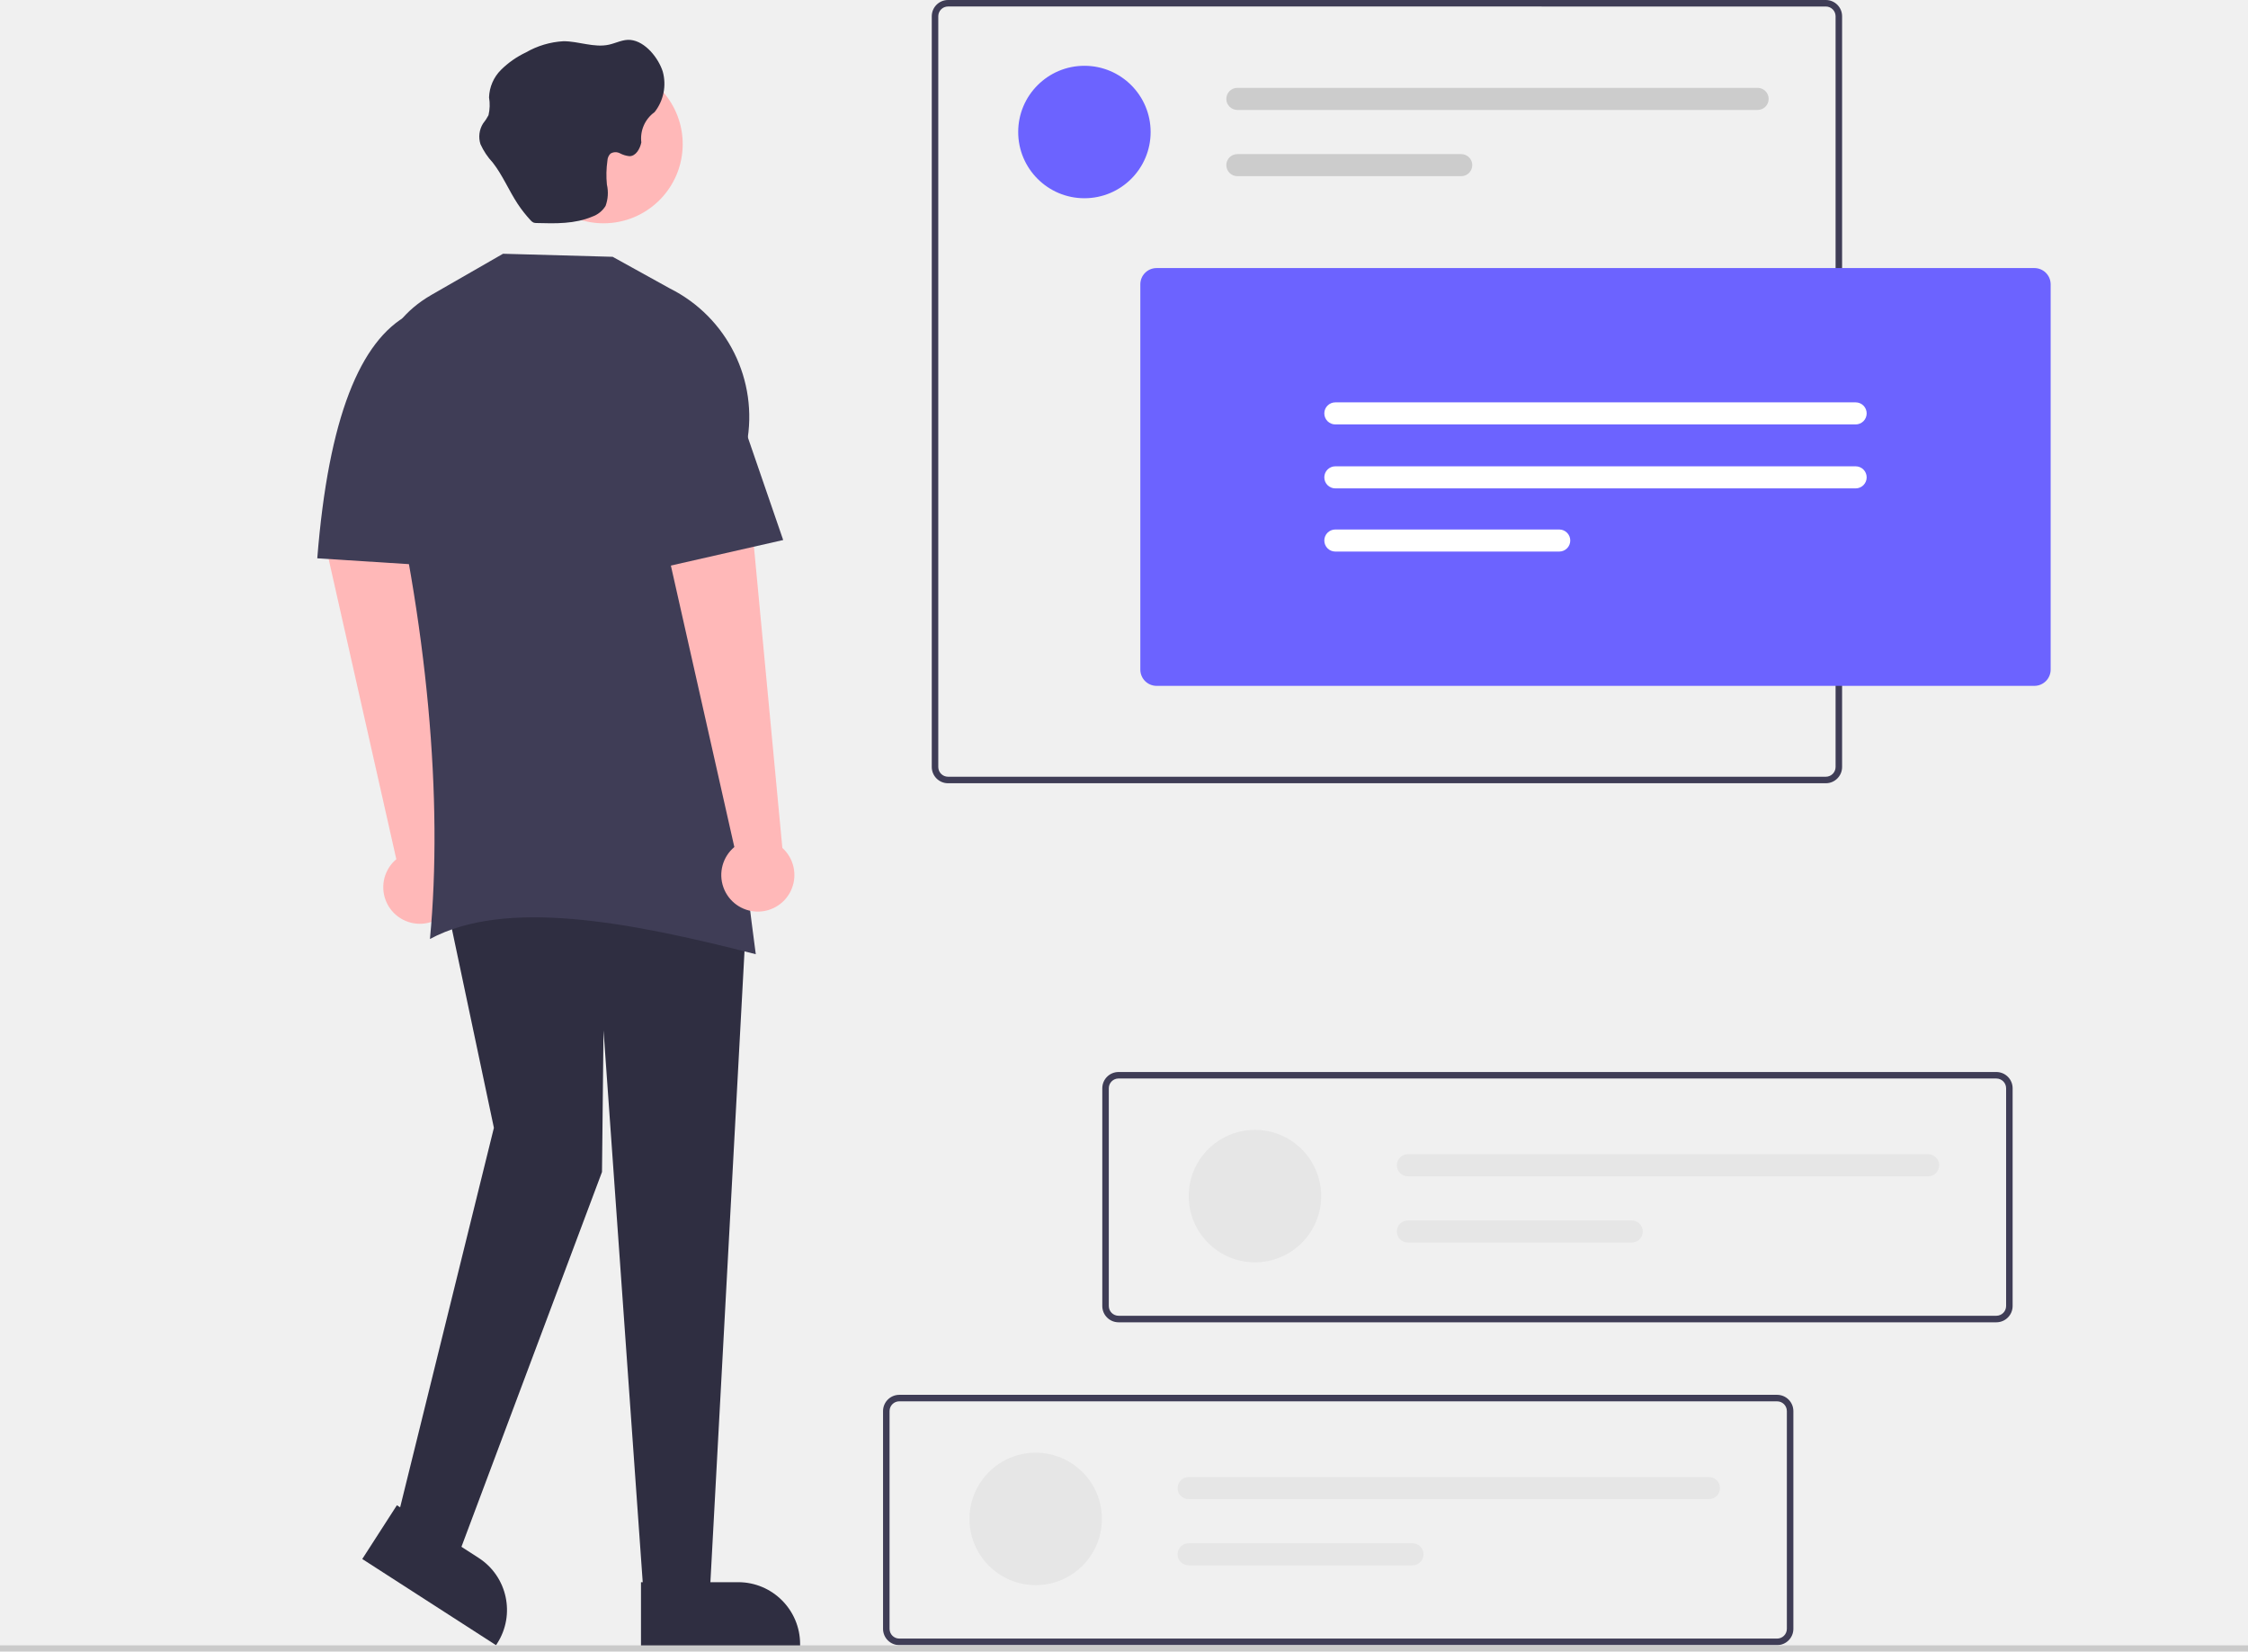
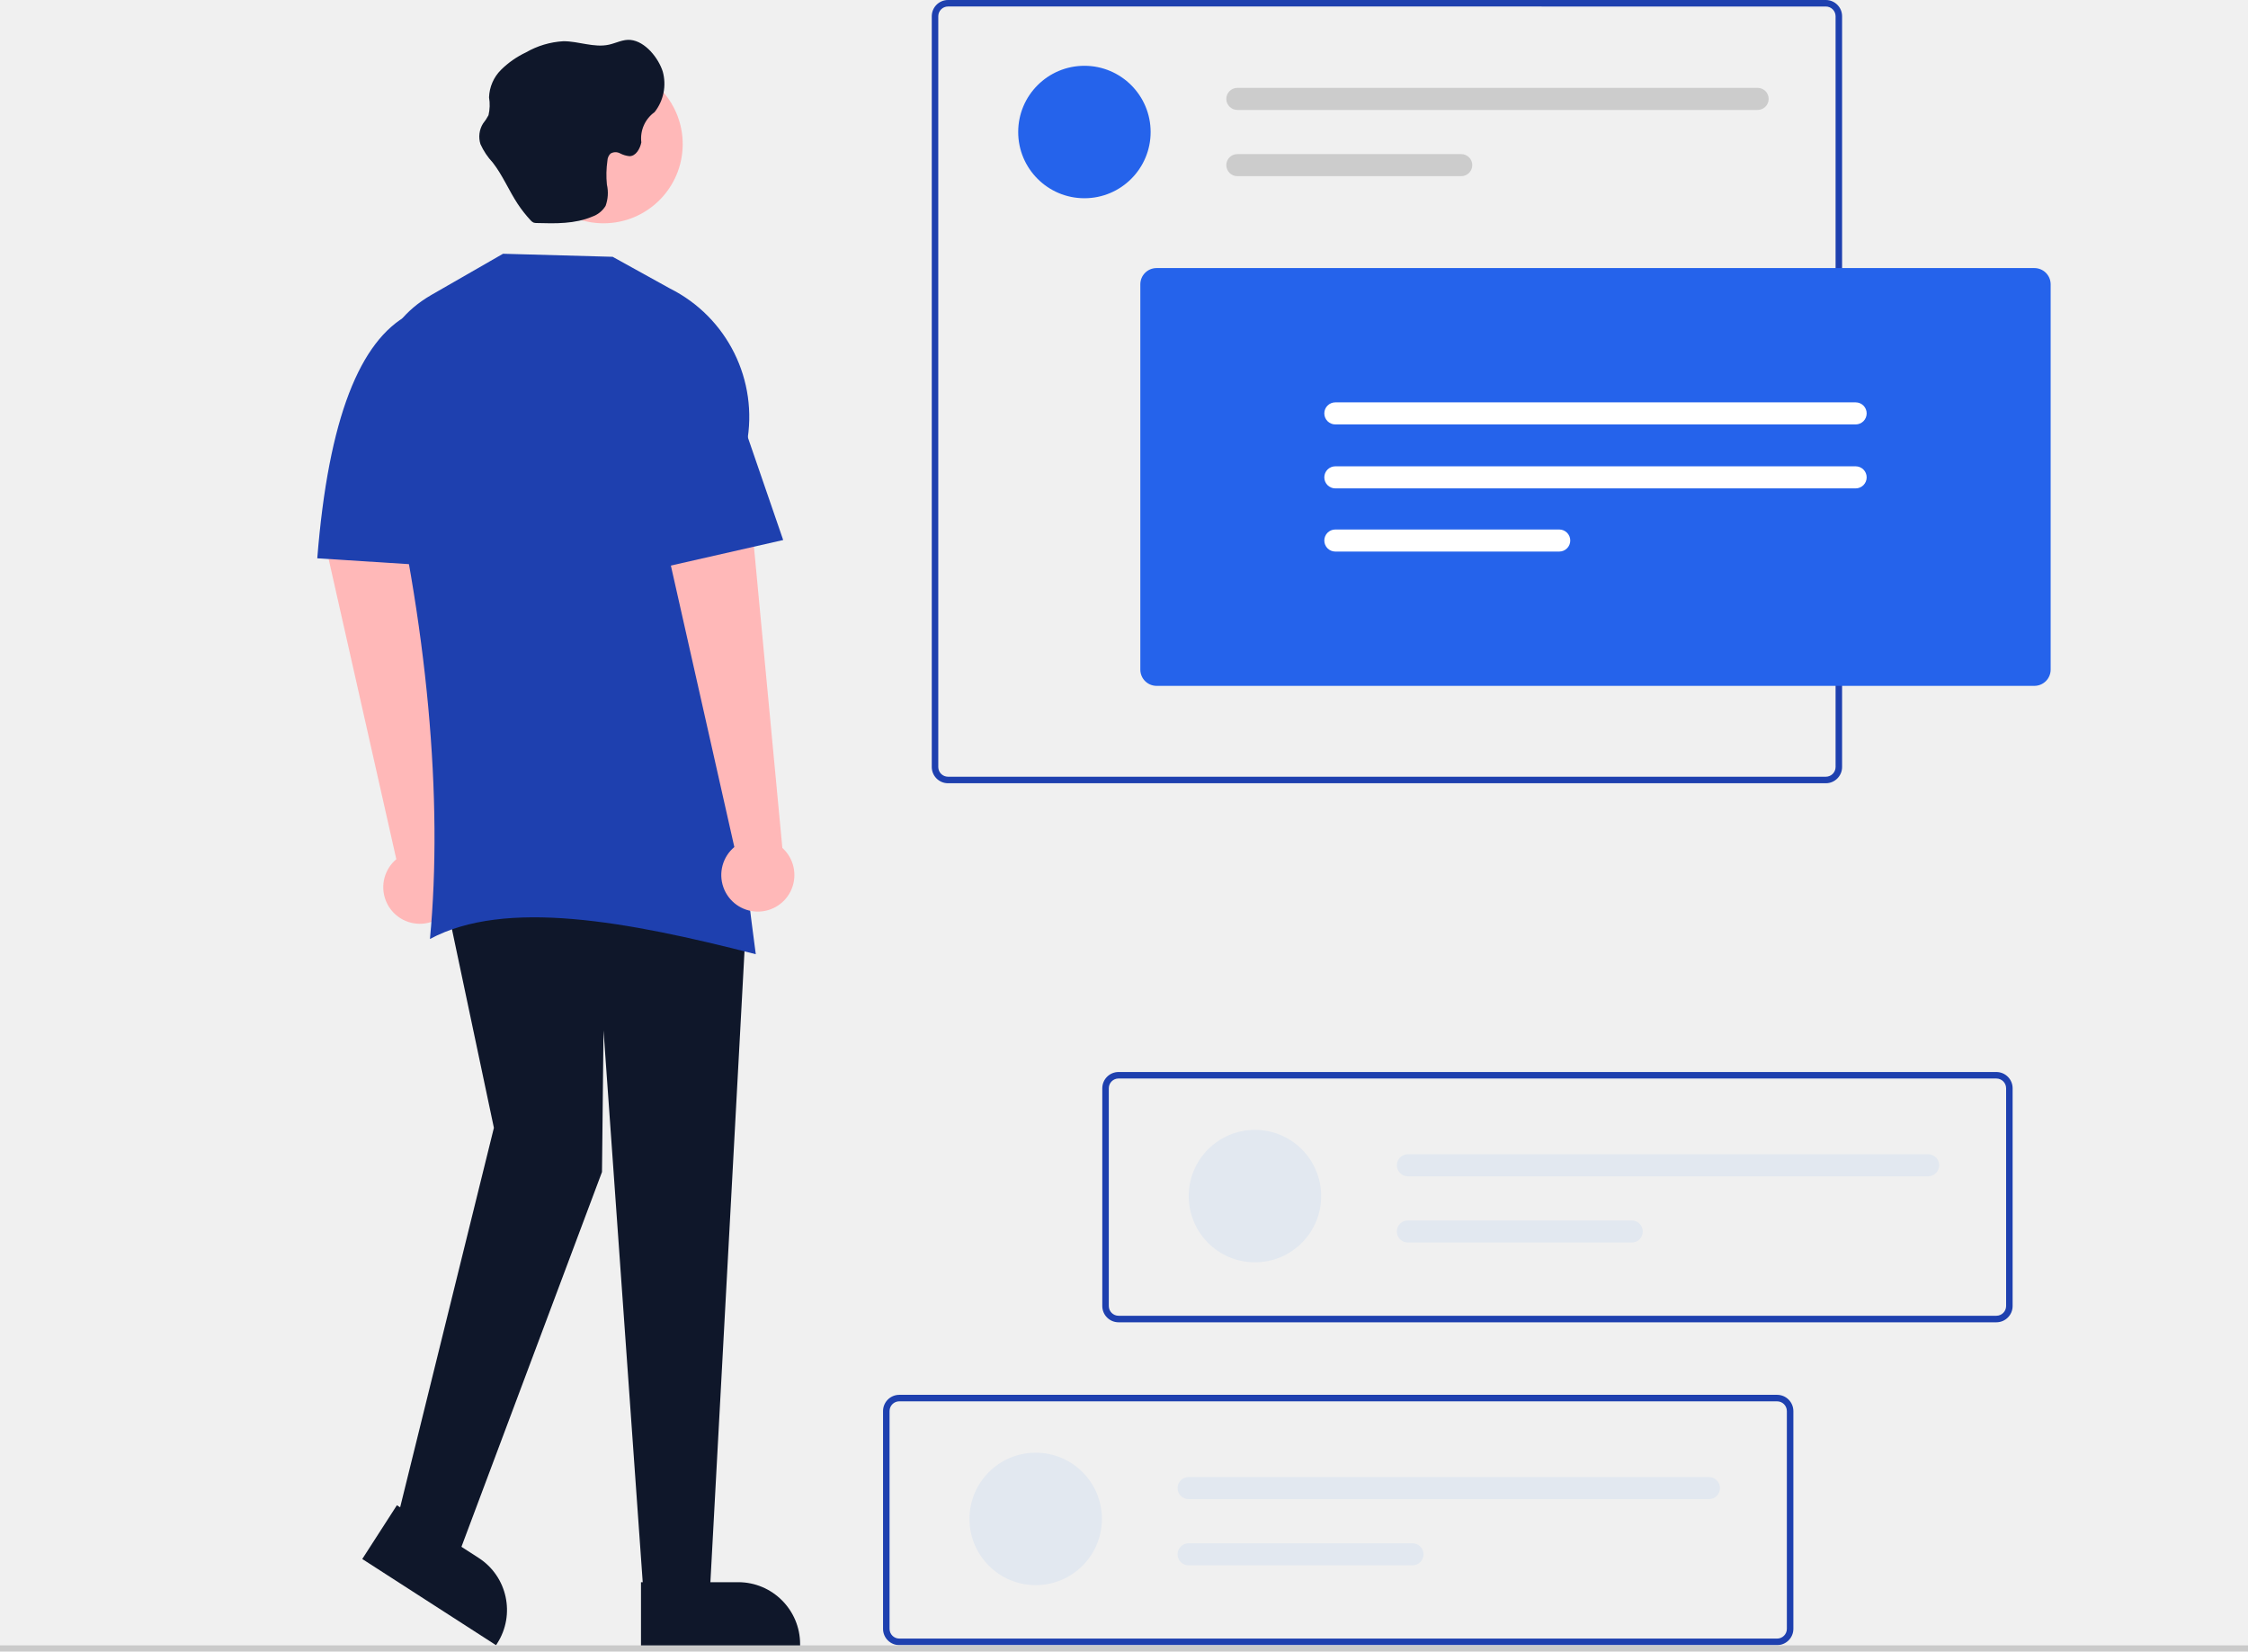
<svg xmlns="http://www.w3.org/2000/svg" data-name="Layer 1" width="738.22" height="542.262" viewBox="0 0 738.22 542.262">
  <path d="M376.807,461.286,367.081,358.191l-29,1,22.957,101.807a12.007,12.007,0,1,0,15.769.288Z" transform="translate(-230.89 -178.869)" fill="#ffb8b8" />
  <path id="fe9c178f-ba3b-4efa-8f02-91d714d1abd5-39" data-name="Path 2352" d="M928.128,691.07a106.361,106.361,0,0,1-4.968,29.4c-.069.221-.142.439-.214.659H904.403c.02-.2.04-.419.059-.659,1.236-14.213,8.364-100.716-.158-115.509C905.05,606.162,929.562,645.909,928.128,691.07Z" transform="translate(-230.89 -178.869)" fill="#f0f0f0" />
  <path id="f50bd4c5-ec05-4fbf-a485-473f9149da92-40" data-name="Path 2353" d="M925.152,719.752c-.324.462-.662.924-1.007,1.379H895.057c.221-.393.476-.855.772-1.379,4.806-8.674,19.029-34.6,32.233-61.487,14.189-28.889,27.206-58.873,26.11-69.726C954.509,590.987,964.324,665.601,925.152,719.752Z" transform="translate(-230.89 -178.869)" fill="#f0f0f0" />
  <path id="b6259e39-7a62-4774-8afe-aeda515ec4c0-41" data-name="Path 2354" d="M286.243,675.924a158.394,158.394,0,0,0,7.4,43.785c.1.329.211.653.319.982h27.612c-.029-.295-.059-.624-.088-.982-1.841-21.166-12.456-149.988.236-172.018C320.611,549.478,284.098,608.67,286.243,675.924Z" transform="translate(-230.89 -178.869)" fill="#f0f0f0" />
  <path id="f2d2e7cd-3eee-4477-b585-9c3536763a3f-42" data-name="Path 2355" d="M288.315,719.709c.231.329.471.658.717.982h20.714c-.157-.28-.339-.609-.55-.982-3.422-6.176-13.551-24.642-22.953-43.785-10.1-20.572-19.374-41.924-18.593-49.652C267.409,628.014,260.417,681.148,288.315,719.709Z" transform="translate(-230.89 -178.869)" fill="#f0f0f0" />
-   <path id="b281e673-bc66-4b3c-8141-26a0e4a40fd7-43" data-name="Path 2359" d="M886.477,613.053H598.21a5.345,5.345,0,0,1-5.338-5.338V536.207a5.345,5.345,0,0,1,5.338-5.338H886.477a5.345,5.345,0,0,1,5.338,5.338v71.507A5.345,5.345,0,0,1,886.477,613.053ZM598.21,533a3.207,3.207,0,0,0-3.2,3.2v71.507a3.207,3.207,0,0,0,3.2,3.2H886.477a3.206,3.206,0,0,0,3.2-3.2V536.207a3.206,3.206,0,0,0-3.2-3.2Z" transform="translate(-230.89 -178.869)" fill="#3f3d56" />
-   <circle id="b3fc6bd5-ca87-44d7-abba-b33fcf0fce6e" data-name="Ellipse 472" cx="340.11" cy="498.745" r="21.745" fill="#e6e6e6" />
-   <path id="a4c0ef2a-4063-4b4c-b7a5-712e67abf83e-44" data-name="Path 2357" d="M621.222,663.868a3.624,3.624,0,0,0,0,7.248H792.078a3.624,3.624,0,1,0,.014-7.248H621.222Z" transform="translate(-230.89 -178.869)" fill="#e6e6e6" />
-   <path id="b6aac15c-fc94-4bcf-bd22-2b2a2d48a317-45" data-name="Path 2358" d="M621.222,685.614a3.624,3.624,0,0,0-.014,7.248H694.742a3.624,3.624,0,0,0,0-7.248Z" transform="translate(-230.89 -178.869)" fill="#e6e6e6" />
-   <circle id="b30606c0-bedc-4458-8bc1-74f9b5197cfe" data-name="Ellipse 473" cx="412.11" cy="392.745" r="21.745" fill="#e6e6e6" />
-   <path id="b0251ef9-ec49-4884-8989-e65898cec086-46" data-name="Path 2360" d="M693.222,557.868a3.624,3.624,0,0,0,0,7.248H864.078a3.624,3.624,0,0,0,0-7.248Z" transform="translate(-230.89 -178.869)" fill="#e6e6e6" />
-   <path id="f3fbb845-d219-495e-9ae9-9928c3e8cc79-47" data-name="Path 2361" d="M693.222,579.614a3.624,3.624,0,0,0,0,7.248h73.52a3.624,3.624,0,0,0,0-7.248Z" transform="translate(-230.89 -178.869)" fill="#e6e6e6" />
-   <path id="e4b1ee1b-a1a6-4c2a-970c-d47d8b3fd870-48" data-name="Path 2362" d="M830.477,436.053H542.21a5.345,5.345,0,0,1-5.338-5.338V184.207a5.345,5.345,0,0,1,5.338-5.338H830.477a5.345,5.345,0,0,1,5.338,5.338V430.714a5.344,5.344,0,0,1-5.338,5.338ZM542.21,181a3.207,3.207,0,0,0-3.2,3.2V430.714a3.207,3.207,0,0,0,3.2,3.2H830.477a3.206,3.206,0,0,0,3.2-3.2V184.207a3.207,3.207,0,0,0-3.2-3.2Z" transform="translate(-230.89 -178.869)" fill="#3f3d56" />
-   <circle id="b10e3043-e731-4e82-8fca-75f9298f00b8" data-name="Ellipse 474" cx="356.11" cy="43.348" r="21.745" fill="#6c63ff" />
+   <path id="b281e673-bc66-4b3c-8141-26a0e4a40fd7-43" data-name="Path 2359" d="M886.477,613.053H598.21a5.345,5.345,0,0,1-5.338-5.338V536.207a5.345,5.345,0,0,1,5.338-5.338H886.477a5.345,5.345,0,0,1,5.338,5.338v71.507A5.345,5.345,0,0,1,886.477,613.053ZM598.21,533a3.207,3.207,0,0,0-3.2,3.2v71.507a3.207,3.207,0,0,0,3.2,3.2H886.477a3.206,3.206,0,0,0,3.2-3.2V536.207a3.206,3.206,0,0,0-3.2-3.2Z" transform="translate(-230.89 -178.869)" fill="#1E40AF" />
+   <circle id="b3fc6bd5-ca87-44d7-abba-b33fcf0fce6e" data-name="Ellipse 472" cx="340.11" cy="498.745" r="21.745" fill="#E2E8F0" />
+   <path id="a4c0ef2a-4063-4b4c-b7a5-712e67abf83e-44" data-name="Path 2357" d="M621.222,663.868a3.624,3.624,0,0,0,0,7.248H792.078a3.624,3.624,0,1,0,.014-7.248H621.222Z" transform="translate(-230.89 -178.869)" fill="#E2E8F0" />
+   <path id="b6aac15c-fc94-4bcf-bd22-2b2a2d48a317-45" data-name="Path 2358" d="M621.222,685.614a3.624,3.624,0,0,0-.014,7.248H694.742a3.624,3.624,0,0,0,0-7.248Z" transform="translate(-230.89 -178.869)" fill="#E2E8F0" />
+   <circle id="b30606c0-bedc-4458-8bc1-74f9b5197cfe" data-name="Ellipse 473" cx="412.11" cy="392.745" r="21.745" fill="#E2E8F0" />
+   <path id="b0251ef9-ec49-4884-8989-e65898cec086-46" data-name="Path 2360" d="M693.222,557.868a3.624,3.624,0,0,0,0,7.248H864.078a3.624,3.624,0,0,0,0-7.248Z" transform="translate(-230.89 -178.869)" fill="#E2E8F0" />
+   <path id="f3fbb845-d219-495e-9ae9-9928c3e8cc79-47" data-name="Path 2361" d="M693.222,579.614a3.624,3.624,0,0,0,0,7.248h73.52a3.624,3.624,0,0,0,0-7.248Z" transform="translate(-230.89 -178.869)" fill="#E2E8F0" />
+   <path id="e4b1ee1b-a1a6-4c2a-970c-d47d8b3fd870-48" data-name="Path 2362" d="M830.477,436.053H542.21a5.345,5.345,0,0,1-5.338-5.338V184.207a5.345,5.345,0,0,1,5.338-5.338H830.477a5.345,5.345,0,0,1,5.338,5.338V430.714a5.344,5.344,0,0,1-5.338,5.338ZM542.21,181a3.207,3.207,0,0,0-3.2,3.2V430.714a3.207,3.207,0,0,0,3.2,3.2H830.477a3.206,3.206,0,0,0,3.2-3.2V184.207a3.207,3.207,0,0,0-3.2-3.2Z" transform="translate(-230.89 -178.869)" fill="#1E40AF" />
+   <circle id="b10e3043-e731-4e82-8fca-75f9298f00b8" data-name="Ellipse 474" cx="356.11" cy="43.348" r="21.745" fill="#2563EB" />
  <path id="b8c117d2-374b-429b-9a52-be2e8d6b8684-49" data-name="Path 2363" d="M637.222,207.72a3.624,3.624,0,0,0,0,7.248H808.078a3.624,3.624,0,0,0,0-7.248Z" transform="translate(-230.89 -178.869)" fill="#ccc" />
  <path id="b1daea5a-aca4-46bb-ab1c-9e5888030a38-50" data-name="Path 2364" d="M637.222,229.466a3.624,3.624,0,0,0,0,7.248h73.52a3.624,3.624,0,0,0,0-7.248Z" transform="translate(-230.89 -178.869)" fill="#ccc" />
-   <path id="a9f6ff6a-7451-4bea-bc5a-628f4bebd58b-51" data-name="Path 2366" d="M464.08,700.191h-22l-13-183-.5,46.5-48,128-19-15,31.5-127.5-15-71h98Z" transform="translate(-230.89 -178.869)" fill="#2f2e41" />
+   <path id="a9f6ff6a-7451-4bea-bc5a-628f4bebd58b-51" data-name="Path 2366" d="M464.08,700.191h-22l-13-183-.5,46.5-48,128-19-15,31.5-127.5-15-71h98Z" transform="translate(-230.89 -178.869)" fill="#0F172A" />
  <circle id="a663db6f-60a1-421c-a7e7-5d04aff0cacb" data-name="Ellipse 475" cx="198.19" cy="47.322" r="26" fill="#ffb8b8" />
-   <path id="f3cb7545-9624-45d8-a11d-440f1a34aab0-52" data-name="Path 2370" d="M479.081,492.191c-42.478-10.9-82.334-18.245-107-5,4.32-45.411-.677-103.379-15.5-163.965-4.814-19.679-1.549-37.411,16-47.535l23.5-13.5,36,1,18.783,10.392a47.16,47.16,0,0,1,25.254,50.977C466.025,377.667,471.479,434.985,479.081,492.191Z" transform="translate(-230.89 -178.869)" fill="#3f3d56" />
-   <path id="f6231dd0-d8a8-465e-b214-b8e5de78c90d-53" data-name="Path 2372" d="M382.081,365.191l-47-3c3.672-46.236,14.122-71.511,30-80l17,20Z" transform="translate(-230.89 -178.869)" fill="#3f3d56" />
-   <path id="b1bce2c7-12e1-4551-8863-d6d142670d08-54" data-name="Path 2375" d="M898.966,404.074H610.698a5.344,5.344,0,0,1-5.338-5.338V272.229a5.344,5.344,0,0,1,5.338-5.338H898.966a5.344,5.344,0,0,1,5.338,5.338V398.736A5.344,5.344,0,0,1,898.966,404.074Z" transform="translate(-230.89 -178.869)" fill="#6c63ff" />
+   <path id="f3cb7545-9624-45d8-a11d-440f1a34aab0-52" data-name="Path 2370" d="M479.081,492.191c-42.478-10.9-82.334-18.245-107-5,4.32-45.411-.677-103.379-15.5-163.965-4.814-19.679-1.549-37.411,16-47.535l23.5-13.5,36,1,18.783,10.392a47.16,47.16,0,0,1,25.254,50.977C466.025,377.667,471.479,434.985,479.081,492.191Z" transform="translate(-230.89 -178.869)" fill="#1E40AF" />
+   <path id="f6231dd0-d8a8-465e-b214-b8e5de78c90d-53" data-name="Path 2372" d="M382.081,365.191l-47-3c3.672-46.236,14.122-71.511,30-80l17,20Z" transform="translate(-230.89 -178.869)" fill="#1E40AF" />
+   <path id="b1bce2c7-12e1-4551-8863-d6d142670d08-54" data-name="Path 2375" d="M898.966,404.074H610.698a5.344,5.344,0,0,1-5.338-5.338V272.229a5.344,5.344,0,0,1,5.338-5.338H898.966a5.344,5.344,0,0,1,5.338,5.338V398.736A5.344,5.344,0,0,1,898.966,404.074Z" transform="translate(-230.89 -178.869)" fill="#2563EB" />
  <path id="b8b7ef86-e6be-48b5-b7f8-365881aa5bd2-55" data-name="Path 2376" d="M669.404,310.985a3.624,3.624,0,0,0,0,7.248H840.261a3.624,3.624,0,0,0,0-7.248Z" transform="translate(-230.89 -178.869)" fill="#fff" />
  <path id="a9b62e3b-06cf-4a55-8c8f-4aeba6e5e4c7-56" data-name="Path 2377" d="M669.404,331.985a3.624,3.624,0,0,0,0,7.248H840.261a3.624,3.624,0,0,0,0-7.248Z" transform="translate(-230.89 -178.869)" fill="#fff" />
  <path id="a12f9c39-a43a-4056-b48c-3363dc06a37f-57" data-name="Path 2378" d="M669.404,352.731a3.624,3.624,0,0,0,0,7.248h73.52a3.624,3.624,0,0,0,0-7.248Z" transform="translate(-230.89 -178.869)" fill="#fff" />
-   <path id="e7c770ea-313c-4db5-898e-f0c92c7afc68-58" data-name="Path 1784" d="M437.945,191.978c-2.422-.254-4.706,1.035-7.089,1.562-4.9,1.074-9.92-1.152-14.958-1.133a27.768,27.768,0,0,0-12.3,3.671,29.7,29.7,0,0,0-8.2,5.741,13.378,13.378,0,0,0-3.912,9.023,14.785,14.785,0,0,1-.176,5.858,16.486,16.486,0,0,1-1.8,2.734,8.123,8.123,0,0,0-.84,6.776,22.478,22.478,0,0,0,4.042,6.054c3.242,4.159,5.273,9.139,8.182,13.553a42.184,42.184,0,0,0,4.257,5.409,3.008,3.008,0,0,0,.918.722,2.817,2.817,0,0,0,1.074.156c6.171.176,12.557.312,18.239-2.109a8.338,8.338,0,0,0,4.374-3.515,12.4,12.4,0,0,0,.429-7.03,32.218,32.218,0,0,1,.176-7.811,3.437,3.437,0,0,1,1-2.324,3.124,3.124,0,0,1,3.124-.1,8.516,8.516,0,0,0,3.105.937c2.129,0,3.476-2.422,3.906-4.531a10.623,10.623,0,0,1,4.355-9.94,15.037,15.037,0,0,0,2.675-13.338C447.123,197.954,442.827,192.466,437.945,191.978Z" transform="translate(-230.89 -178.869)" fill="#2f2e41" />
-   <path id="a71493d8-729a-4860-baf4-314f557d0142-59" data-name="Path 2356" d="M814.477,719.053H526.21a5.345,5.345,0,0,1-5.338-5.338V642.207a5.344,5.344,0,0,1,5.338-5.338H814.477a5.345,5.345,0,0,1,5.338,5.338v71.507a5.345,5.345,0,0,1-5.338,5.338ZM526.21,639a3.207,3.207,0,0,0-3.2,3.2v71.507a3.207,3.207,0,0,0,3.2,3.2H814.477a3.206,3.206,0,0,0,3.2-3.2V642.207a3.207,3.207,0,0,0-3.2-3.2Z" transform="translate(-230.89 -178.869)" fill="#3f3d56" />
+   <path id="e7c770ea-313c-4db5-898e-f0c92c7afc68-58" data-name="Path 1784" d="M437.945,191.978c-2.422-.254-4.706,1.035-7.089,1.562-4.9,1.074-9.92-1.152-14.958-1.133a27.768,27.768,0,0,0-12.3,3.671,29.7,29.7,0,0,0-8.2,5.741,13.378,13.378,0,0,0-3.912,9.023,14.785,14.785,0,0,1-.176,5.858,16.486,16.486,0,0,1-1.8,2.734,8.123,8.123,0,0,0-.84,6.776,22.478,22.478,0,0,0,4.042,6.054c3.242,4.159,5.273,9.139,8.182,13.553a42.184,42.184,0,0,0,4.257,5.409,3.008,3.008,0,0,0,.918.722,2.817,2.817,0,0,0,1.074.156c6.171.176,12.557.312,18.239-2.109a8.338,8.338,0,0,0,4.374-3.515,12.4,12.4,0,0,0,.429-7.03,32.218,32.218,0,0,1,.176-7.811,3.437,3.437,0,0,1,1-2.324,3.124,3.124,0,0,1,3.124-.1,8.516,8.516,0,0,0,3.105.937c2.129,0,3.476-2.422,3.906-4.531a10.623,10.623,0,0,1,4.355-9.94,15.037,15.037,0,0,0,2.675-13.338C447.123,197.954,442.827,192.466,437.945,191.978Z" transform="translate(-230.89 -178.869)" fill="#0F172A" />
+   <path id="a71493d8-729a-4860-baf4-314f557d0142-59" data-name="Path 2356" d="M814.477,719.053H526.21a5.345,5.345,0,0,1-5.338-5.338V642.207a5.344,5.344,0,0,1,5.338-5.338H814.477a5.345,5.345,0,0,1,5.338,5.338v71.507a5.345,5.345,0,0,1-5.338,5.338ZM526.21,639a3.207,3.207,0,0,0-3.2,3.2v71.507a3.207,3.207,0,0,0,3.2,3.2H814.477a3.206,3.206,0,0,0,3.2-3.2V642.207a3.207,3.207,0,0,0-3.2-3.2Z" transform="translate(-230.89 -178.869)" fill="#1E40AF" />
  <path d="M487.807,457.286,478.081,354.191l-29,1,22.957,101.807a12.007,12.007,0,1,0,15.769.288Z" transform="translate(-230.89 -178.869)" fill="#ffb8b8" />
-   <path id="e519ab1a-c4cc-4940-8e12-0133c9949239-60" data-name="Path 2374" d="M488.08,356.191l-44,10-2-72,25,1Z" transform="translate(-230.89 -178.869)" fill="#3f3d56" />
-   <path d="M441.384,698.39l31.914-.001h.001a20.339,20.339,0,0,1,20.338,20.338v.661l-52.253.002Z" transform="translate(-230.89 -178.869)" fill="#2f2e41" />
-   <path d="M361.228,673.121,388.057,690.405l.001.001a20.339,20.339,0,0,1,6.082,28.112l-.358.556-43.927-28.298Z" transform="translate(-230.89 -178.869)" fill="#2f2e41" />
+   <path id="e519ab1a-c4cc-4940-8e12-0133c9949239-60" data-name="Path 2374" d="M488.08,356.191l-44,10-2-72,25,1Z" transform="translate(-230.89 -178.869)" fill="#1E40AF" />
+   <path d="M441.384,698.39l31.914-.001h.001a20.339,20.339,0,0,1,20.338,20.338v.661l-52.253.002Z" transform="translate(-230.89 -178.869)" fill="#0F172A" />
+   <path d="M361.228,673.121,388.057,690.405l.001.001a20.339,20.339,0,0,1,6.082,28.112l-.358.556-43.927-28.298Z" transform="translate(-230.89 -178.869)" fill="#0F172A" />
  <rect id="f8d1573e-a821-470f-abec-777083782890" data-name="Rectangle 256" y="540.262" width="738.22" height="2" fill="#cacaca" />
</svg>
